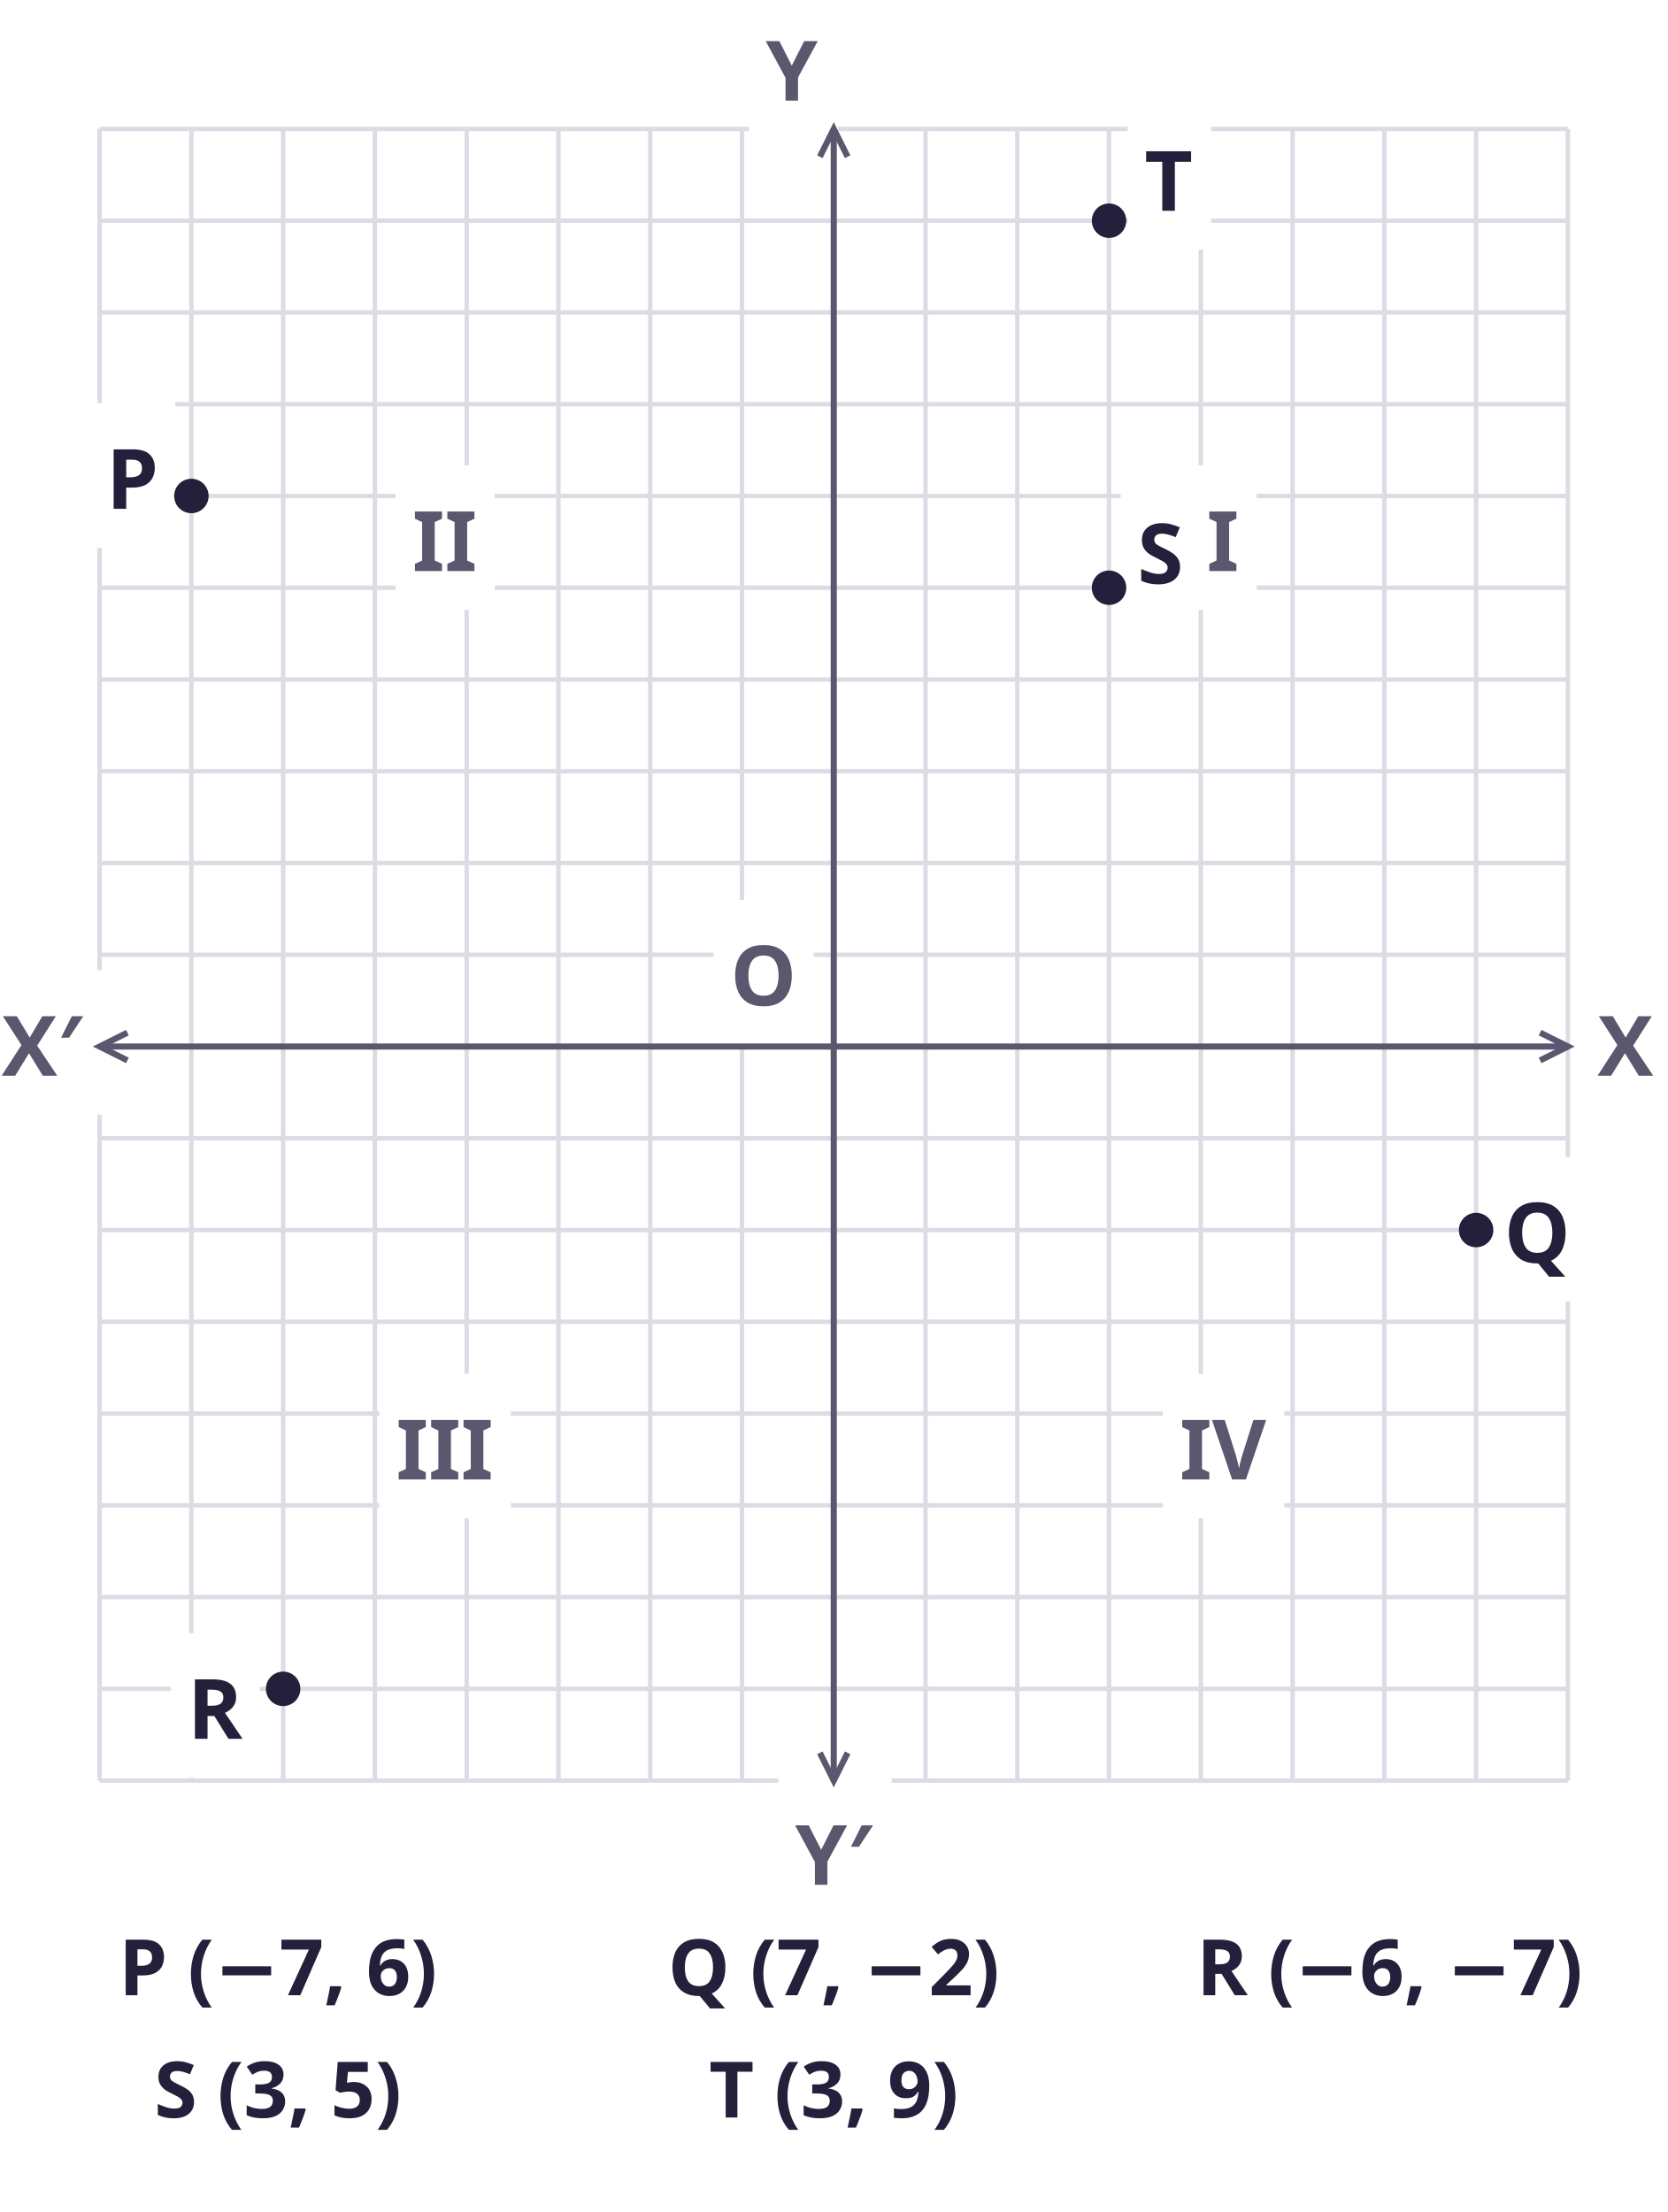
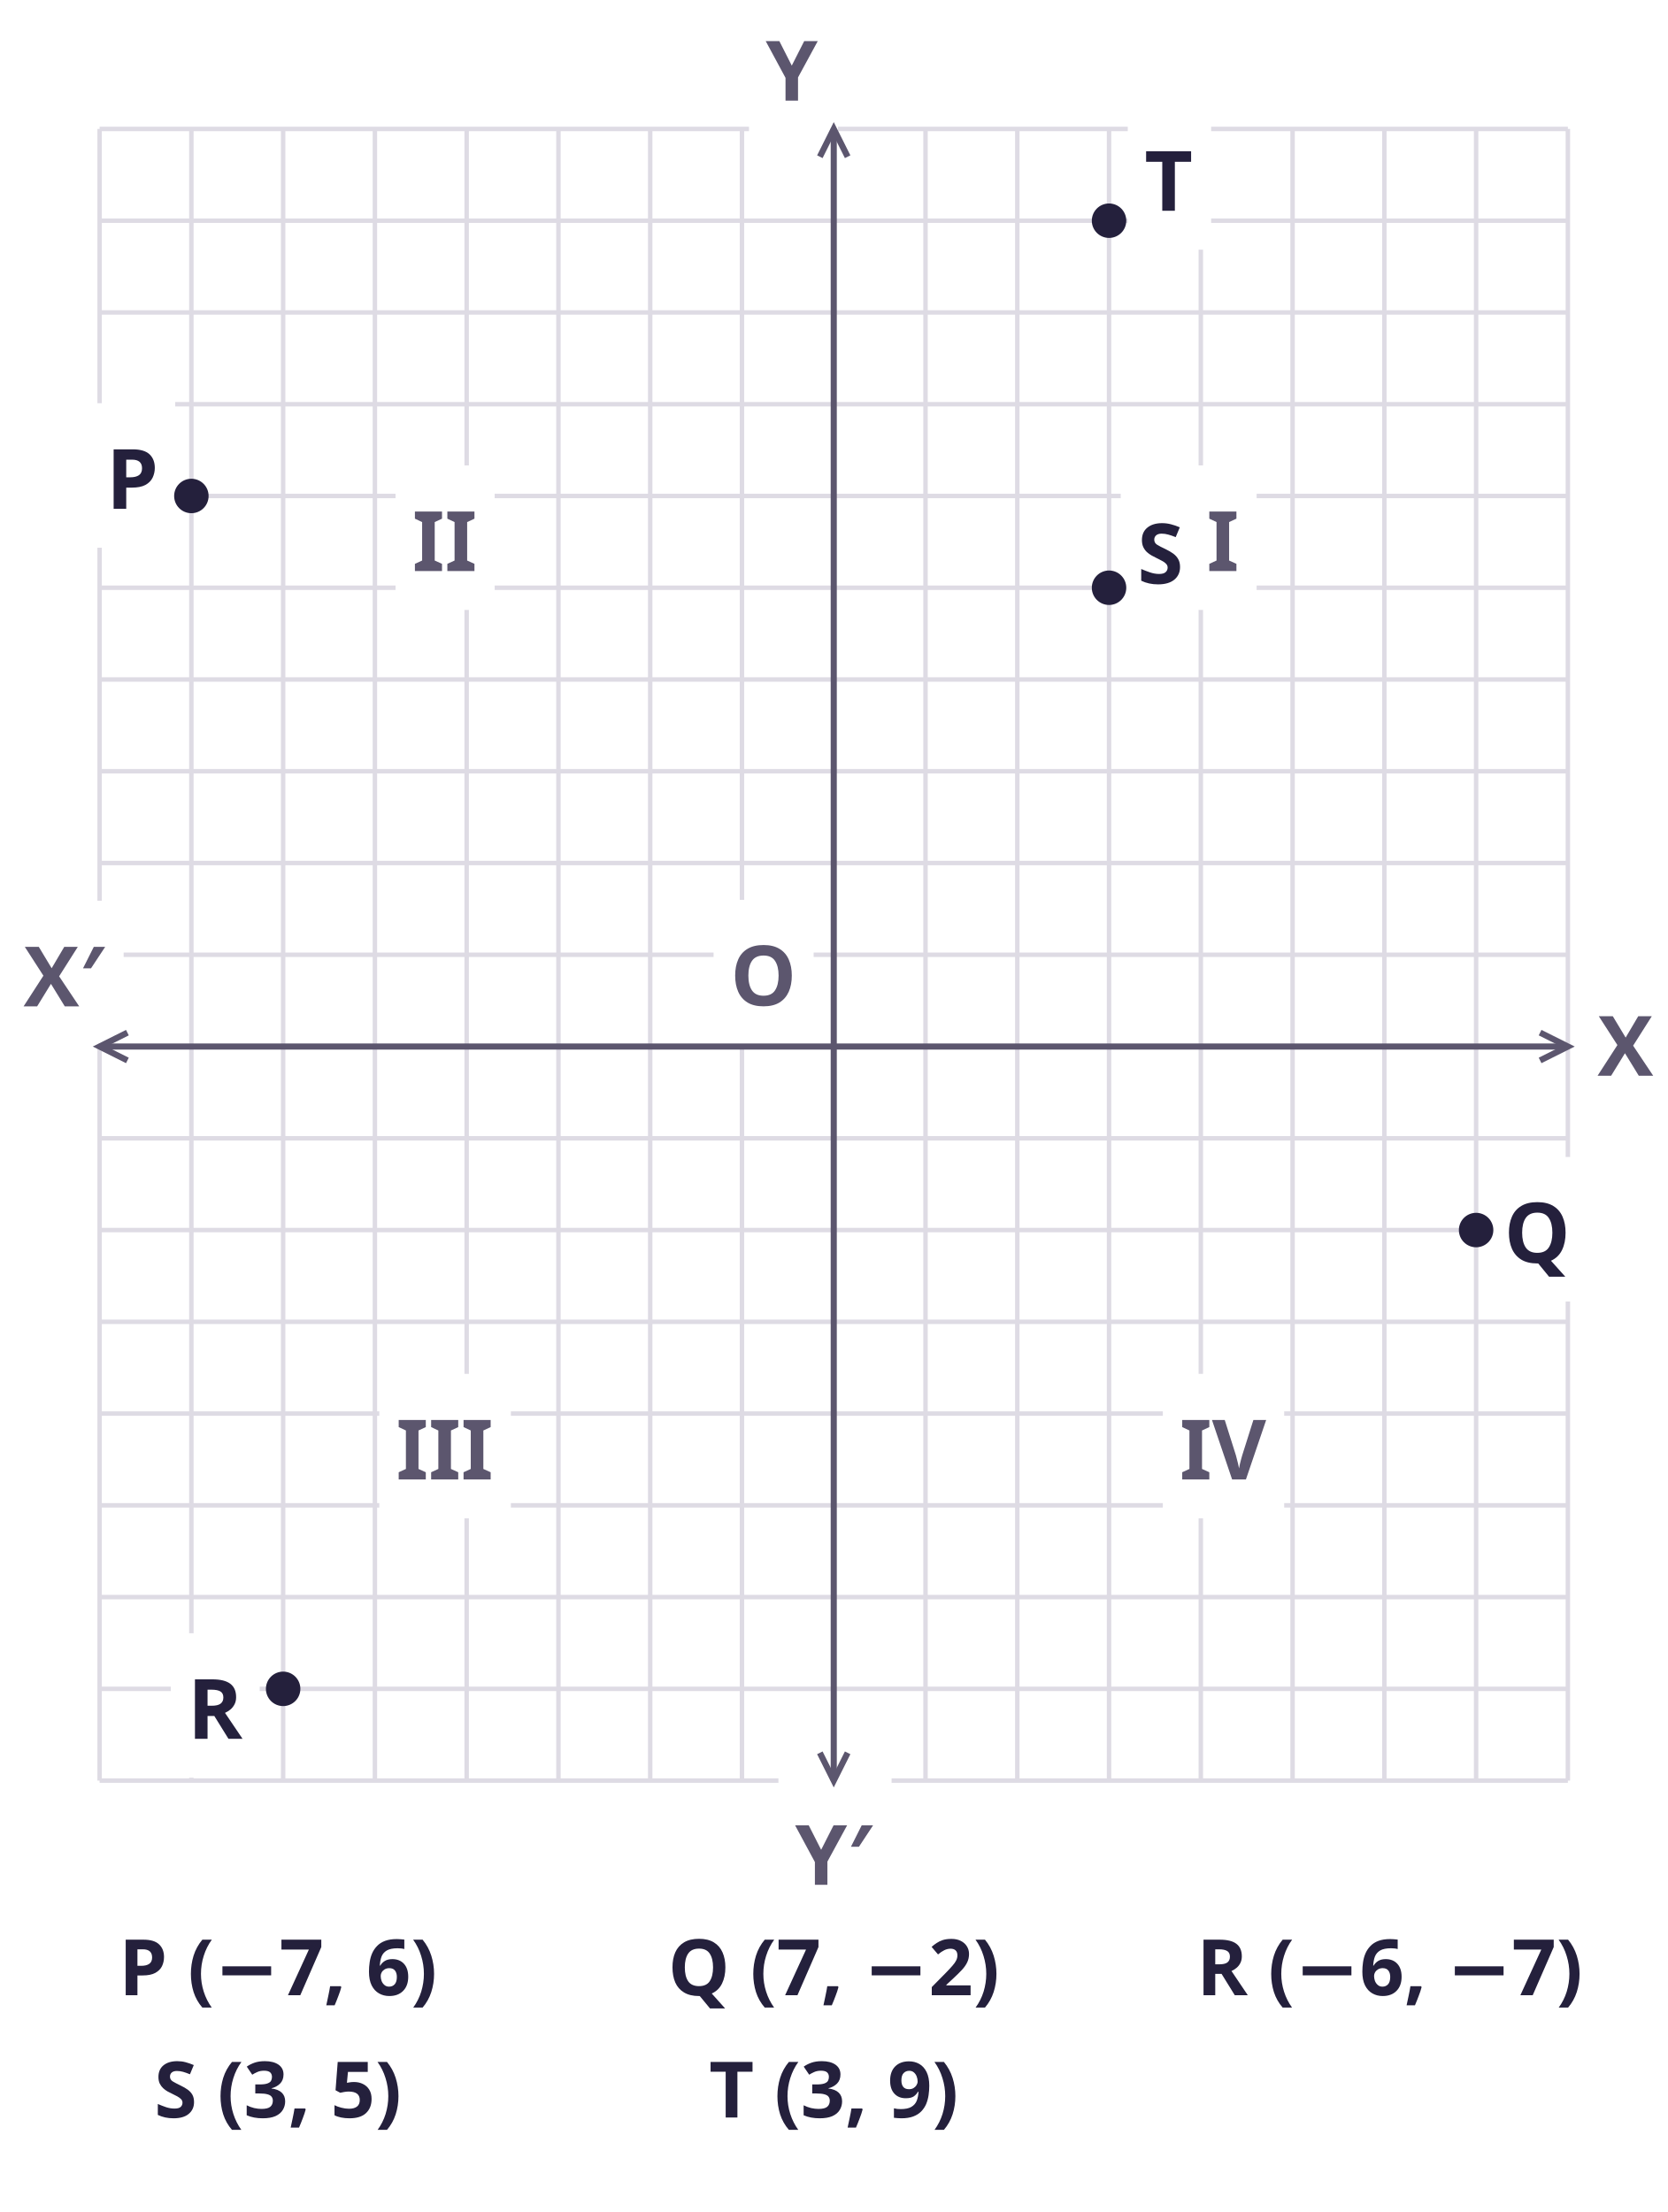
<svg xmlns="http://www.w3.org/2000/svg" role="img" font-family="system-ui, sans-serif" font-weight="550" aria-labelledby="t desc" viewBox="0 0 300 398">
  <g aria-hidden="true" stroke="#dedbe4" stroke-width=".8">
    <line x1="17.92" y1="23.2" x2="17.92" y2="72.55" />
-     <line x1="17.92" y1="98.55" x2="17.92" y2="174.55" />
-     <line x1="17.92" y1="200.55" x2="17.92" y2="320.38" />
+     <line x1="17.92" y1="98.55" x2="17.92" y2="162.07" />
+     <line x1="17.92" y1="188.07" x2="17.92" y2="320.38" />
    <line x1="34.43" y1="23.2" x2="34.43" y2="293.864" />
    <line x1="34.43" y1="319.864" x2="34.43" y2="320.38" />
    <line x1="50.94" y1="23.2" x2="50.94" y2="320.38" />
    <line x1="67.45" y1="23.2" x2="67.45" y2="320.38" />
    <line x1="83.96" y1="23.2" x2="83.96" y2="83.745" />
    <line x1="83.96" y1="109.745" x2="83.96" y2="247.194" />
    <line x1="83.96" y1="273.194" x2="83.96" y2="320.38" />
    <line x1="100.47" y1="23.2" x2="100.47" y2="320.38" />
    <line x1="116.98" y1="23.2" x2="116.98" y2="320.38" />
    <line x1="133.49" y1="23.2" x2="133.49" y2="161.91" />
    <line x1="133.49" y1="187.91" x2="133.49" y2="320.38" />
    <line x1="166.51" y1="23.2" x2="166.51" y2="320.38" />
    <line x1="183.02" y1="23.2" x2="183.02" y2="320.38" />
    <line x1="199.53" y1="23.2" x2="199.53" y2="320.38" />
    <line x1="216.04" y1="44.923" x2="216.04" y2="83.745" />
    <line x1="216.04" y1="109.745" x2="216.04" y2="247.194" />
    <line x1="216.04" y1="273.194" x2="216.04" y2="320.38" />
    <line x1="232.55" y1="23.2" x2="232.55" y2="320.38" />
    <line x1="249.06" y1="23.2" x2="249.06" y2="320.38" />
    <line x1="265.57" y1="23.2" x2="265.57" y2="320.38" />
    <line x1="282.08" y1="23.2" x2="282.08" y2="208.173" />
    <line x1="282.08" y1="234.173" x2="282.08" y2="320.38" />
    <line x1="17.92" y1="320.38" x2="140.047" y2="320.38" />
    <line x1="160.407" y1="320.38" x2="282.08" y2="320.38" />
    <line x1="17.92" y1="303.87" x2="30.729" y2="303.87" />
    <line x1="46.729" y1="303.87" x2="282.08" y2="303.87" />
    <line x1="17.92" y1="287.36" x2="282.08" y2="287.36" />
    <line x1="17.92" y1="270.85" x2="68.24" y2="270.85" />
    <line x1="91.91" y1="270.85" x2="209.206" y2="270.85" />
    <line x1="231.041" y1="270.85" x2="282.08" y2="270.85" />
    <line x1="17.92" y1="254.34" x2="68.24" y2="254.34" />
    <line x1="91.91" y1="254.34" x2="209.206" y2="254.34" />
    <line x1="231.041" y1="254.34" x2="282.08" y2="254.34" />
    <line x1="17.92" y1="237.83" x2="282.08" y2="237.83" />
    <line x1="17.92" y1="221.32" x2="267.596" y2="221.32" />
    <line x1="17.92" y1="204.81" x2="282.08" y2="204.81" />
-     <line x1="17.92" y1="171.79" x2="128.383" y2="171.79" />
+     <line x1="22.244" y1="171.79" x2="128.383" y2="171.79" />
    <line x1="146.383" y1="171.79" x2="282.08" y2="171.79" />
    <line x1="17.92" y1="155.28" x2="282.08" y2="155.28" />
    <line x1="17.92" y1="138.77" x2="282.08" y2="138.77" />
    <line x1="17.92" y1="122.26" x2="282.08" y2="122.26" />
    <line x1="17.92" y1="105.75" x2="71.162" y2="105.75" />
    <line x1="88.997" y1="105.75" x2="201.631" y2="105.75" />
    <line x1="226.081" y1="105.75" x2="282.08" y2="105.75" />
    <line x1="31.522" y1="89.24" x2="71.162" y2="89.24" />
    <line x1="88.997" y1="89.24" x2="201.631" y2="89.24" />
    <line x1="226.081" y1="89.24" x2="282.08" y2="89.24" />
    <line x1="31.522" y1="72.73" x2="282.08" y2="72.73" />
    <line x1="17.92" y1="56.22" x2="282.08" y2="56.22" />
    <line x1="17.92" y1="39.71" x2="202.899" y2="39.71" />
    <line x1="217.899" y1="39.71" x2="282.08" y2="39.71" />
    <line x1="17.92" y1="23.2" x2="134.753" y2="23.2" />
    <line x1="150.753" y1="23.2" x2="202.899" y2="23.2" />
    <line x1="217.899" y1="23.2" x2="282.08" y2="23.2" />
  </g>
  <line x1="17.92" y1="188.3" x2="282.08" y2="188.3" stroke="#5c566e" stroke-width="1.1" data-dg-obstacle="X-axis" />
  <polyline points="277.08,190.8 282.08,188.3 277.08,185.8" fill="none" stroke="#5c566e" stroke-width="1.1" data-dg-obstacle="X-arrow" />
  <polyline points="22.92,185.8 17.92,188.3 22.92,190.8" fill="none" stroke="#5c566e" stroke-width="1.1" data-dg-obstacle="X′-arrow" />
  <line x1="150" y1="320.38" x2="150" y2="23.2" stroke="#5c566e" stroke-width="1.1" data-dg-obstacle="Y-axis" />
  <polyline points="152.5,28.2 150,23.2 147.5,28.2" fill="none" stroke="#5c566e" stroke-width="1.1" data-dg-obstacle="Y-arrow" />
  <polyline points="147.5,315.38 150,320.38 152.5,315.38" fill="none" stroke="#5c566e" stroke-width="1.1" data-dg-obstacle="Y′-arrow" />
  <circle cx="34.43" cy="89.24" r="3.1" fill="#24203c" data-dg-obstacle="point-P" data-dg-fill="" data-dg-point="P" />
  <circle cx="265.57" cy="221.32" r="3.1" fill="#24203c" data-dg-obstacle="point-Q" data-dg-fill="" data-dg-point="Q" />
  <circle cx="50.94" cy="303.87" r="3.1" fill="#24203c" data-dg-obstacle="point-R" data-dg-fill="" data-dg-point="R" />
  <circle cx="199.53" cy="105.75" r="3.1" fill="#24203c" data-dg-obstacle="point-S" data-dg-fill="" data-dg-point="S" />
  <circle cx="199.53" cy="39.71" r="3.1" fill="#24203c" data-dg-obstacle="point-T" data-dg-fill="" data-dg-point="T" />
  <text text-anchor="middle" dy=".35em" fill="#5c566e" data-dg-label="X" data-dg-font="vertex" x="292.43" y="188.3" font-size="15">X</text>
-   <text text-anchor="middle" dy=".35em" fill="#5c566e" data-dg-label="X′" data-dg-font="vertex" x="7.57" y="188.3" font-size="15">X′</text>
+   <text text-anchor="middle" dy=".35em" fill="#5c566e" data-dg-label="X′" data-dg-font="vertex" x="11.52" y="175.82" font-size="15">X′</text>
  <text text-anchor="middle" dy=".35em" fill="#5c566e" data-dg-label="Y" data-dg-font="vertex" x="142.44" y="12.85" font-size="15">Y</text>
  <text text-anchor="middle" dy=".35em" fill="#5c566e" data-dg-label="Y′" data-dg-font="vertex" x="150" y="333.88" font-size="15">Y′</text>
-   <text text-anchor="middle" dy=".35em" fill="#5c566e" data-dg-label="O" data-dg-font="vertex" x="137.36" y="175.66" font-size="15">O</text>
  <text text-anchor="middle" dy=".35em" fill="#5c566e" data-dg-label="I" data-dg-font="vertex" x="220.002" y="97.495" font-size="15">I</text>
  <text text-anchor="middle" dy=".35em" fill="#5c566e" data-dg-label="II" data-dg-font="vertex" x="79.998" y="97.495" font-size="15">II</text>
  <text text-anchor="middle" dy=".35em" fill="#5c566e" data-dg-label="III" data-dg-font="vertex" x="79.998" y="260.944" font-size="15">III</text>
  <text text-anchor="middle" dy=".35em" fill="#5c566e" data-dg-label="IV" data-dg-font="vertex" x="220.002" y="260.944" font-size="15">IV</text>
+   <text text-anchor="middle" dy=".35em" fill="#5c566e" data-dg-label="O" data-dg-font="vertex" x="137.36" y="175.66" font-size="15">O</text>
  <text text-anchor="middle" dy=".35em" fill="#24203c" data-dg-label="P" data-dg-font="vertex" x="23.811" y="86.3" font-size="15">P</text>
  <text text-anchor="middle" dy=".35em" fill="#24203c" data-dg-label="Q" data-dg-font="vertex" x="276.572" y="221.923" font-size="15">Q</text>
  <text text-anchor="middle" dy=".35em" fill="#24203c" data-dg-label="R" data-dg-font="vertex" x="38.682" y="307.614" font-size="15">R</text>
  <text text-anchor="middle" dy=".35em" fill="#24203c" data-dg-label="S" data-dg-font="vertex" x="208.764" y="99.738" font-size="15">S</text>
  <text text-anchor="middle" dy=".35em" fill="#24203c" data-dg-label="T" data-dg-font="vertex" x="210.243" y="32.673" font-size="15">T</text>
  <text x="50" y="359" text-anchor="middle" font-size="14" fill="#24203c">P (−7, 6)</text>
  <text x="150" y="359" text-anchor="middle" font-size="14" fill="#24203c">Q (7, −2)</text>
  <text x="250" y="359" text-anchor="middle" font-size="14" fill="#24203c">R (−6, −7)</text>
  <text x="50" y="381" text-anchor="middle" font-size="14" fill="#24203c">S (3, 5)</text>
  <text x="150" y="381" text-anchor="middle" font-size="14" fill="#24203c">T (3, 9)</text>
</svg>
